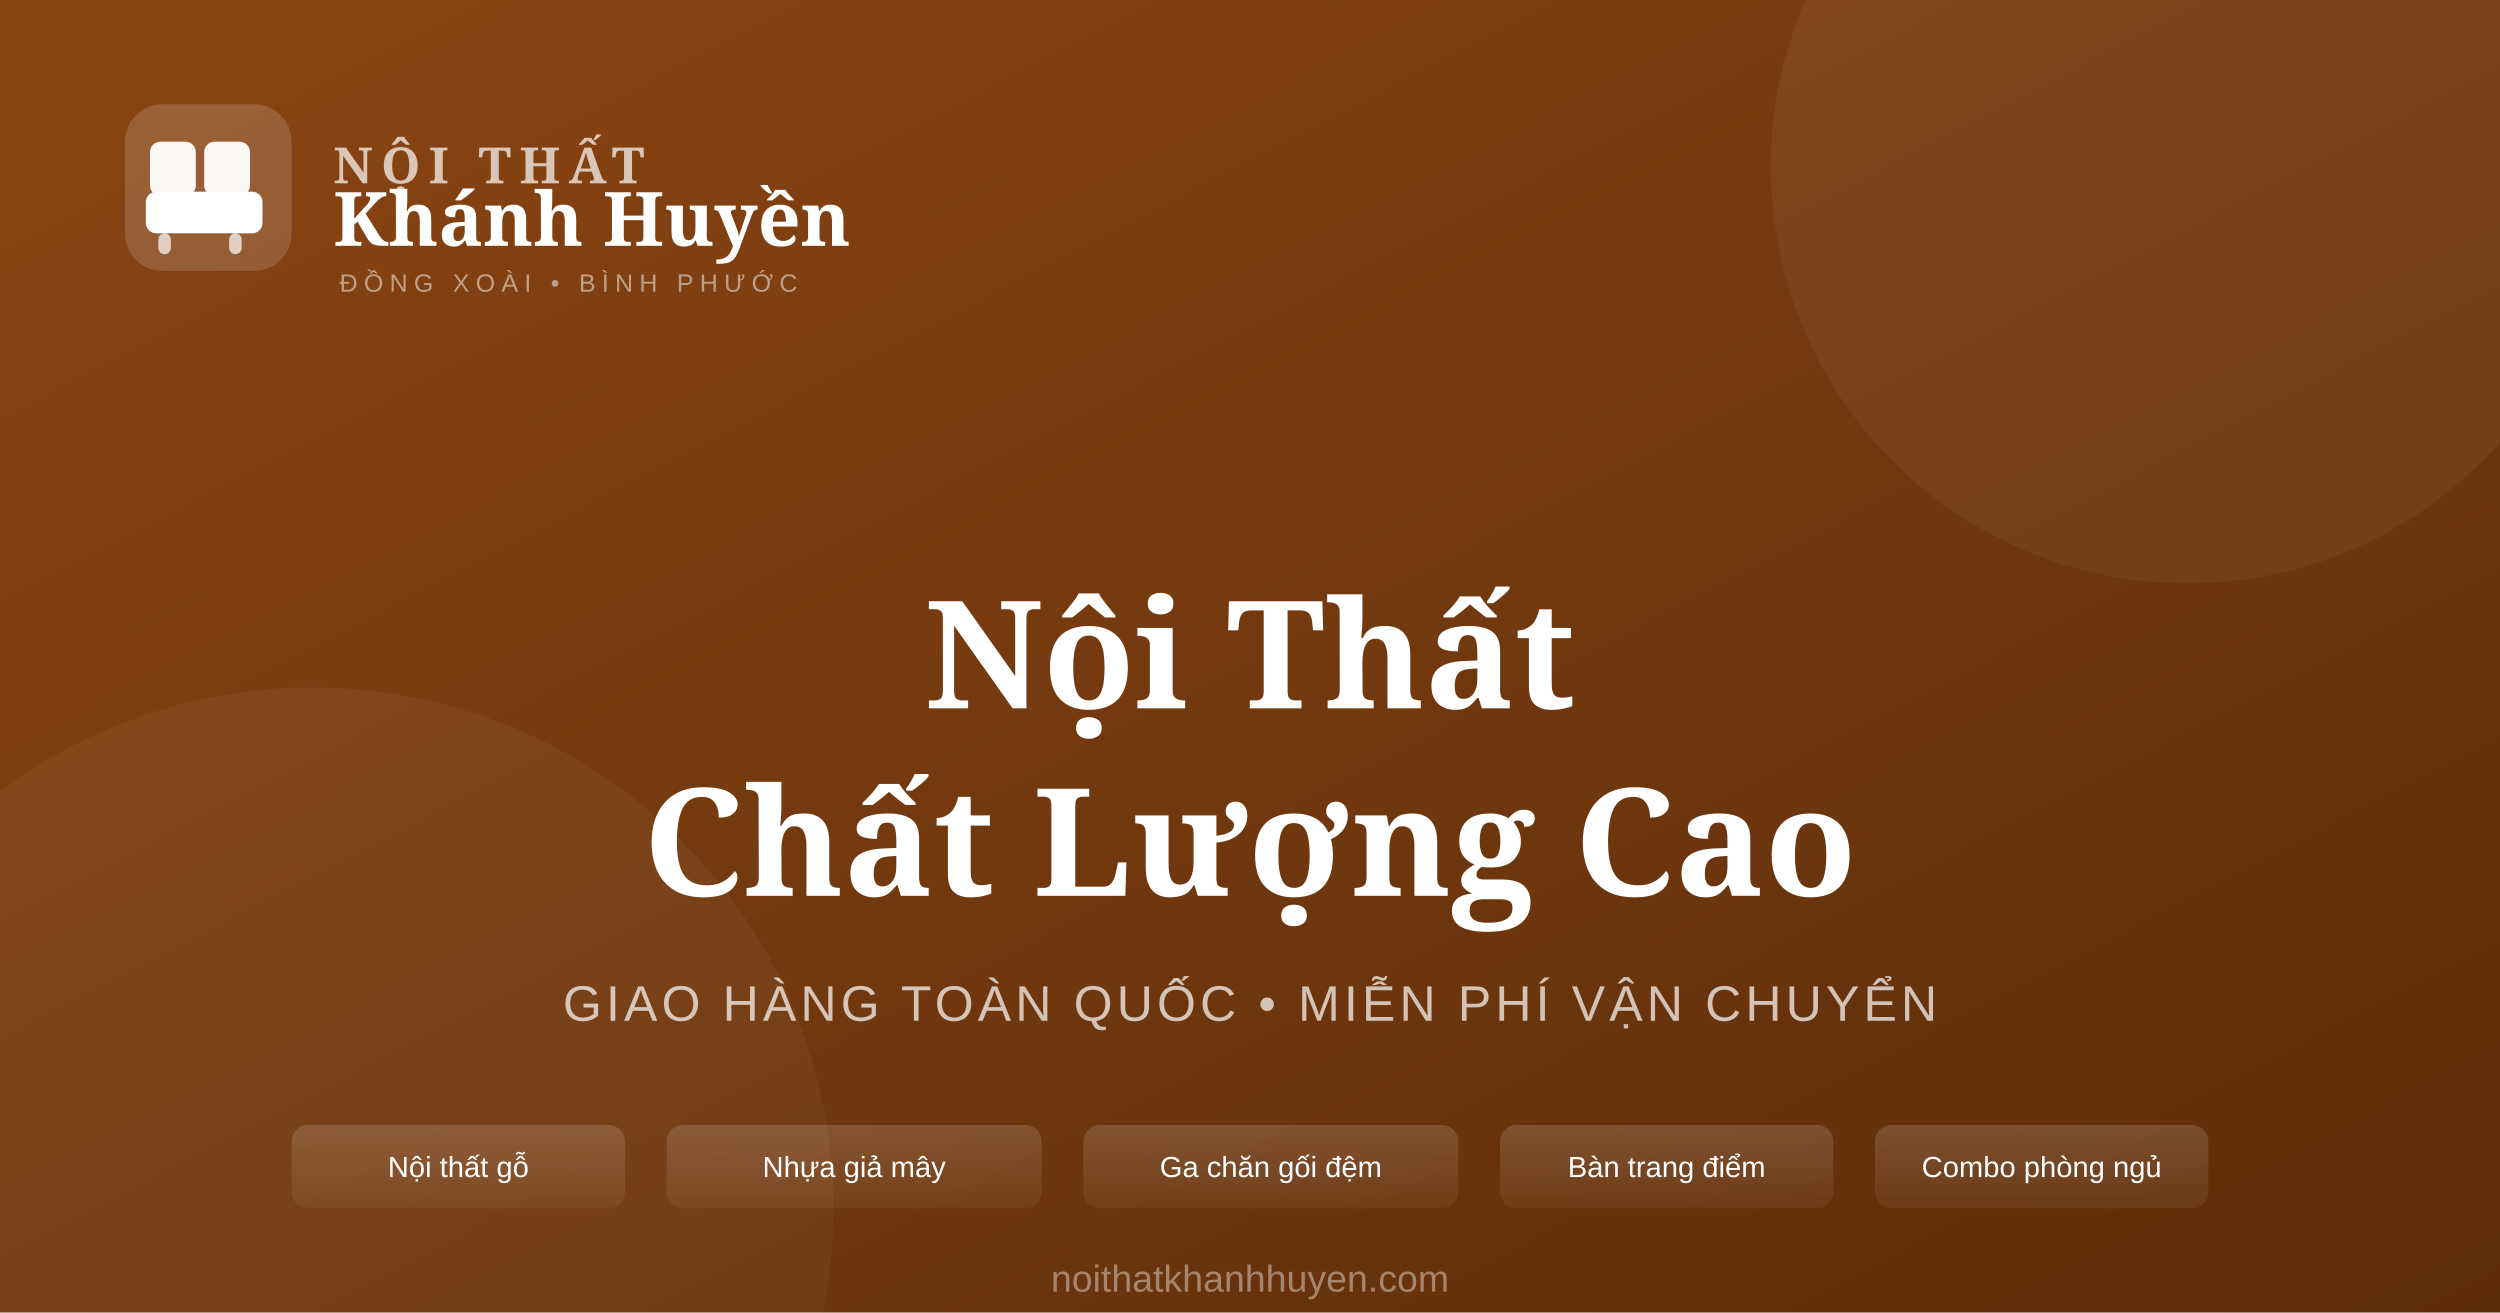
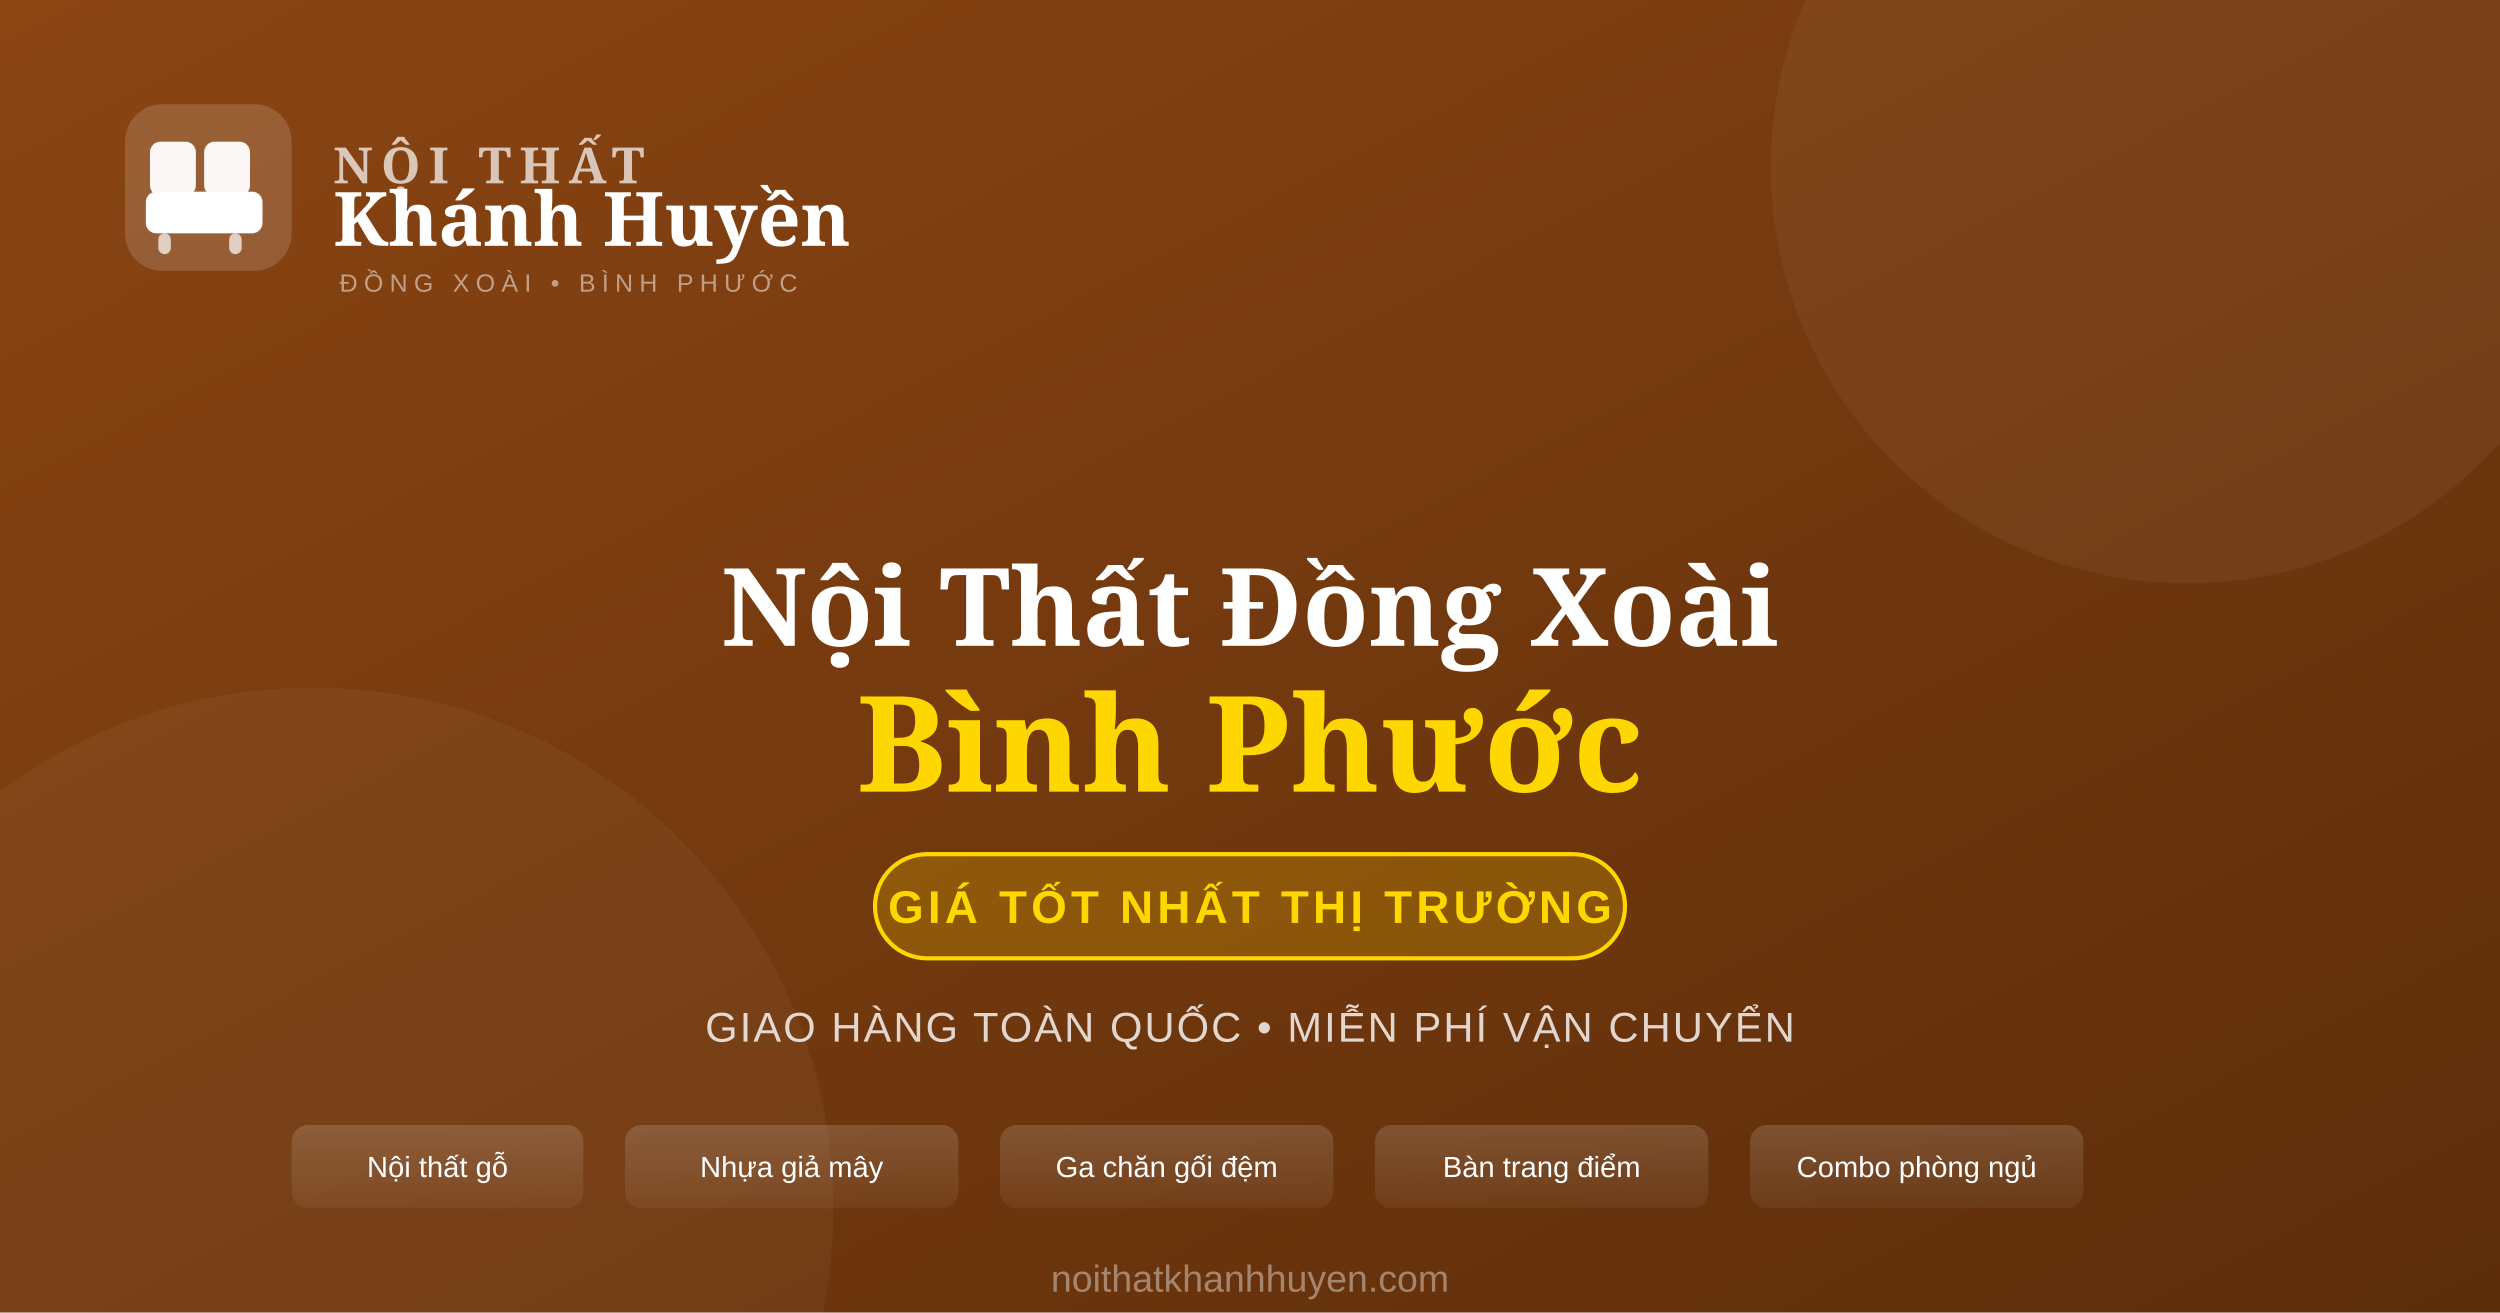
<svg xmlns="http://www.w3.org/2000/svg" viewBox="0 0 1200 630" width="1200" height="630">
  <defs>
    <linearGradient id="bg" x1="0%" y1="0%" x2="100%" y2="100%">
      <stop offset="0%" style="stop-color:#8B4513" />
      <stop offset="100%" style="stop-color:#5C2D0A" />
    </linearGradient>
    <linearGradient id="card" x1="0%" y1="0%" x2="0%" y2="100%">
      <stop offset="0%" style="stop-color:#FFFFFF;stop-opacity:0.15" />
      <stop offset="100%" style="stop-color:#FFFFFF;stop-opacity:0.05" />
    </linearGradient>
  </defs>
  <rect width="1200" height="630" fill="url(#bg)" />
  <circle cx="1050" cy="80" r="200" fill="rgba(255,255,255,0.05)" />
  <circle cx="150" cy="580" r="250" fill="rgba(255,255,255,0.04)" />
  <rect x="60" y="50" width="80" height="80" rx="18" fill="rgba(255,255,255,0.15)" />
  <rect x="72" y="68" width="22" height="26" rx="5" fill="white" opacity="0.95" />
  <rect x="98" y="68" width="22" height="26" rx="5" fill="white" opacity="0.95" />
  <rect x="70" y="92" width="56" height="20" rx="5" fill="white" />
  <rect x="76" y="112" width="6" height="10" rx="3" fill="rgba(255,255,255,0.7)" />
  <rect x="110" y="112" width="6" height="10" rx="3" fill="rgba(255,255,255,0.7)" />
  <text x="160" y="88" font-family="Georgia, serif" font-size="24" font-weight="700" fill="rgba(255,255,255,0.7)" letter-spacing="4">NỘI THẤT</text>
  <text x="160" y="118" font-family="Georgia, serif" font-size="36" font-weight="700" fill="white">Khánh Huyền</text>
  <text x="163" y="140" font-family="Arial, sans-serif" font-size="12" letter-spacing="3" fill="rgba(255,255,255,0.5)">ĐỒNG XOÀI • BÌNH PHƯỚC</text>
-   <text x="600" y="340" font-family="Georgia, serif" font-size="72" font-weight="700" fill="white" text-anchor="middle">Nội Thất</text>
-   <text x="600" y="430" font-family="Georgia, serif" font-size="72" font-weight="700" fill="white" text-anchor="middle">Chất Lượng Cao</text>
-   <text x="600" y="490" font-family="Arial, sans-serif" font-size="24" fill="rgba(255,255,255,0.7)" text-anchor="middle" letter-spacing="2">GIAO HÀNG TOÀN QUỐC • MIỄN PHÍ VẬN CHUYỂN</text>
-   <rect x="140" y="540" width="160" height="40" rx="8" fill="url(#card)" />
-   <text x="220" y="565" font-family="Arial, sans-serif" font-size="14" fill="white" text-anchor="middle">Nội thất gỗ</text>
-   <rect x="320" y="540" width="180" height="40" rx="8" fill="url(#card)" />
-   <text x="410" y="565" font-family="Arial, sans-serif" font-size="14" fill="white" text-anchor="middle">Nhựa giả mây</text>
-   <rect x="520" y="540" width="180" height="40" rx="8" fill="url(#card)" />
-   <text x="610" y="565" font-family="Arial, sans-serif" font-size="14" fill="white" text-anchor="middle">Ga chăn gối đệm</text>
-   <rect x="720" y="540" width="160" height="40" rx="8" fill="url(#card)" />
-   <text x="800" y="565" font-family="Arial, sans-serif" font-size="14" fill="white" text-anchor="middle">Bàn trang điểm</text>
-   <rect x="900" y="540" width="160" height="40" rx="8" fill="url(#card)" />
-   <text x="980" y="565" font-family="Arial, sans-serif" font-size="14" fill="white" text-anchor="middle">Combo phòng ngủ</text>
+   <text x="600" y="310" font-family="Georgia, serif" font-size="52" font-weight="700" fill="white" text-anchor="middle">Nội Thất Đồng Xoài</text>
+   <text x="600" y="380" font-family="Georgia, serif" font-size="64" font-weight="700" fill="#FFD700" text-anchor="middle">Bình Phước</text>
+   <rect x="420" y="410" width="360" height="50" rx="25" fill="rgba(255,215,0,0.2)" stroke="#FFD700" stroke-width="2" />
+   <text x="600" y="443" font-family="Arial, sans-serif" font-size="22" font-weight="700" fill="#FFD700" text-anchor="middle" letter-spacing="2">GIÁ TỐT NHẤT THỊ TRƯỜNG</text>
+   <text x="600" y="500" font-family="Arial, sans-serif" font-size="20" fill="rgba(255,255,255,0.8)" text-anchor="middle" letter-spacing="1">GIAO HÀNG TOÀN QUỐC • MIỄN PHÍ VẬN CHUYỂN</text>
+   <rect x="140" y="540" width="140" height="40" rx="8" fill="url(#card)" />
+   <text x="210" y="565" font-family="Arial, sans-serif" font-size="14" fill="white" text-anchor="middle">Nội thất gỗ</text>
+   <rect x="300" y="540" width="160" height="40" rx="8" fill="url(#card)" />
+   <text x="380" y="565" font-family="Arial, sans-serif" font-size="14" fill="white" text-anchor="middle">Nhựa giả mây</text>
+   <rect x="480" y="540" width="160" height="40" rx="8" fill="url(#card)" />
+   <text x="560" y="565" font-family="Arial, sans-serif" font-size="14" fill="white" text-anchor="middle">Ga chăn gối đệm</text>
+   <rect x="660" y="540" width="160" height="40" rx="8" fill="url(#card)" />
+   <text x="740" y="565" font-family="Arial, sans-serif" font-size="14" fill="white" text-anchor="middle">Bàn trang điểm</text>
+   <rect x="840" y="540" width="160" height="40" rx="8" fill="url(#card)" />
+   <text x="920" y="565" font-family="Arial, sans-serif" font-size="14" fill="white" text-anchor="middle">Combo phòng ngủ</text>
  <text x="600" y="620" font-family="Arial, sans-serif" font-size="18" fill="rgba(255,255,255,0.4)" text-anchor="middle">noithatkhanhhuyen.com</text>
</svg>
